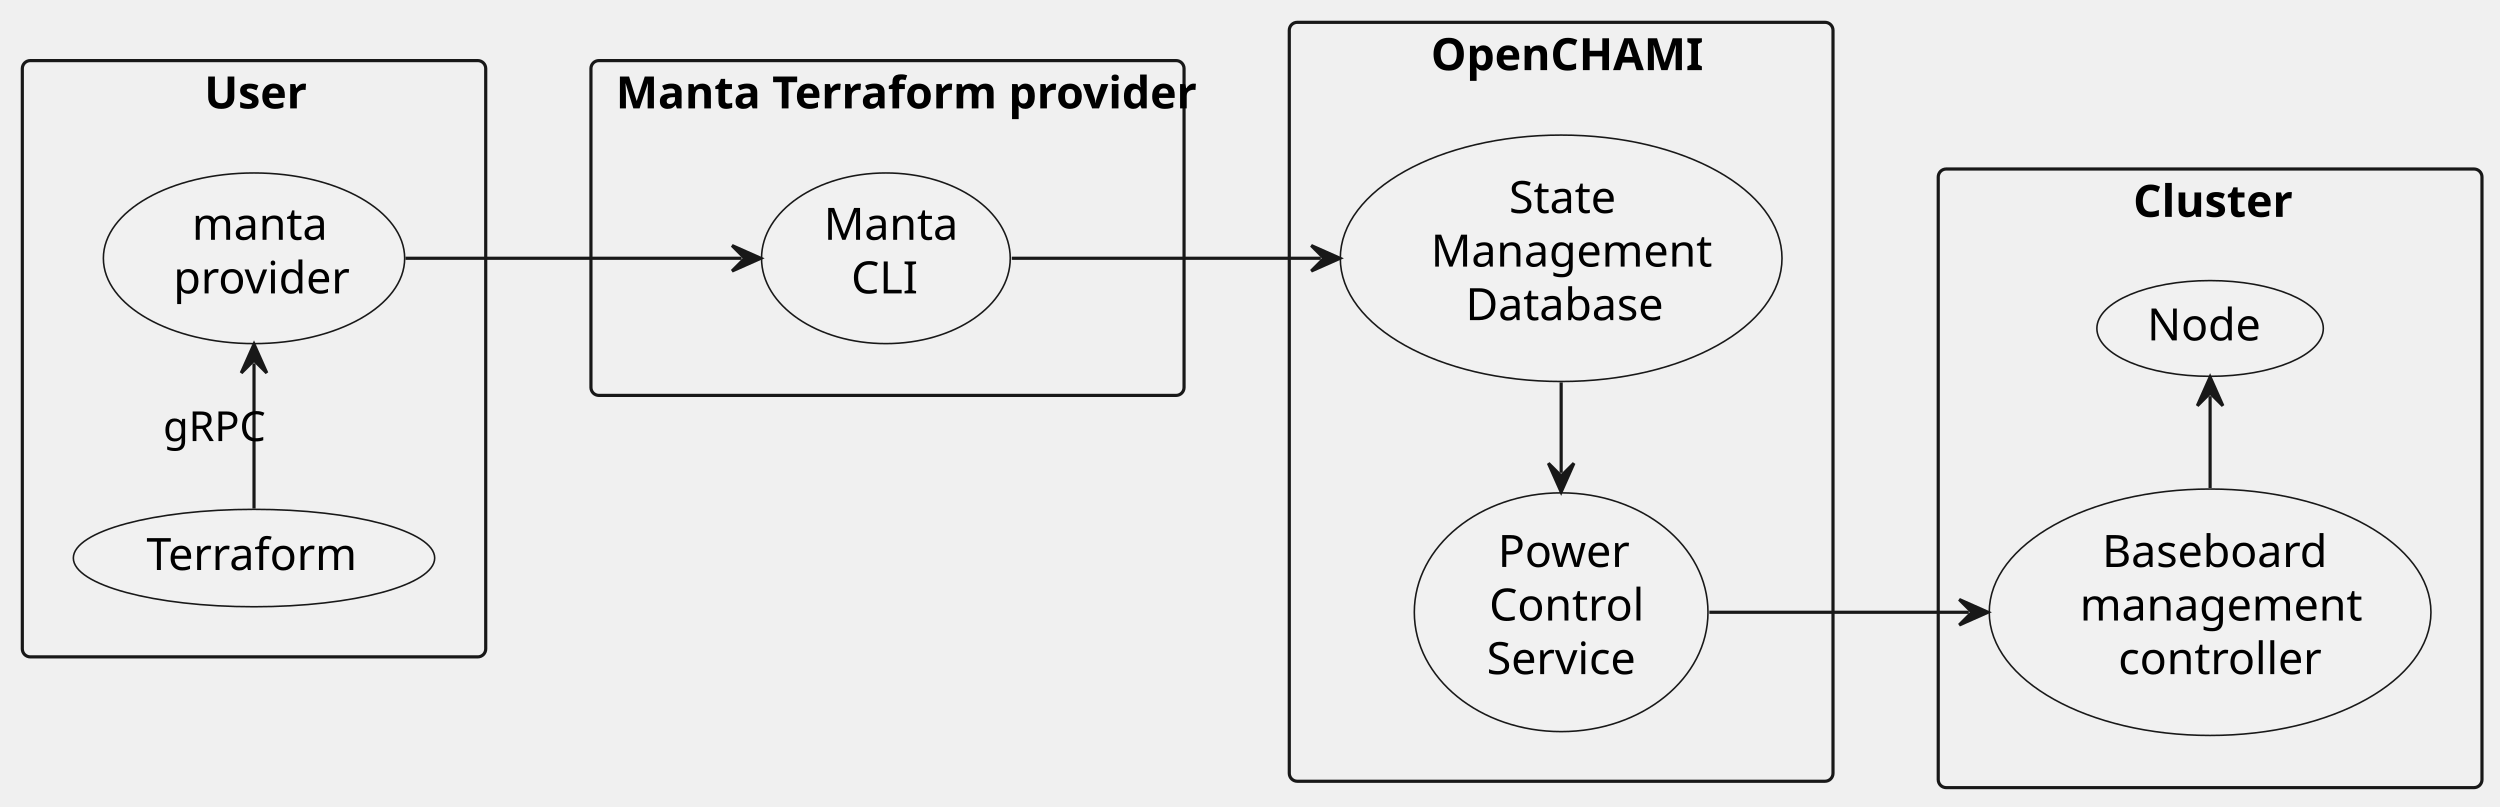
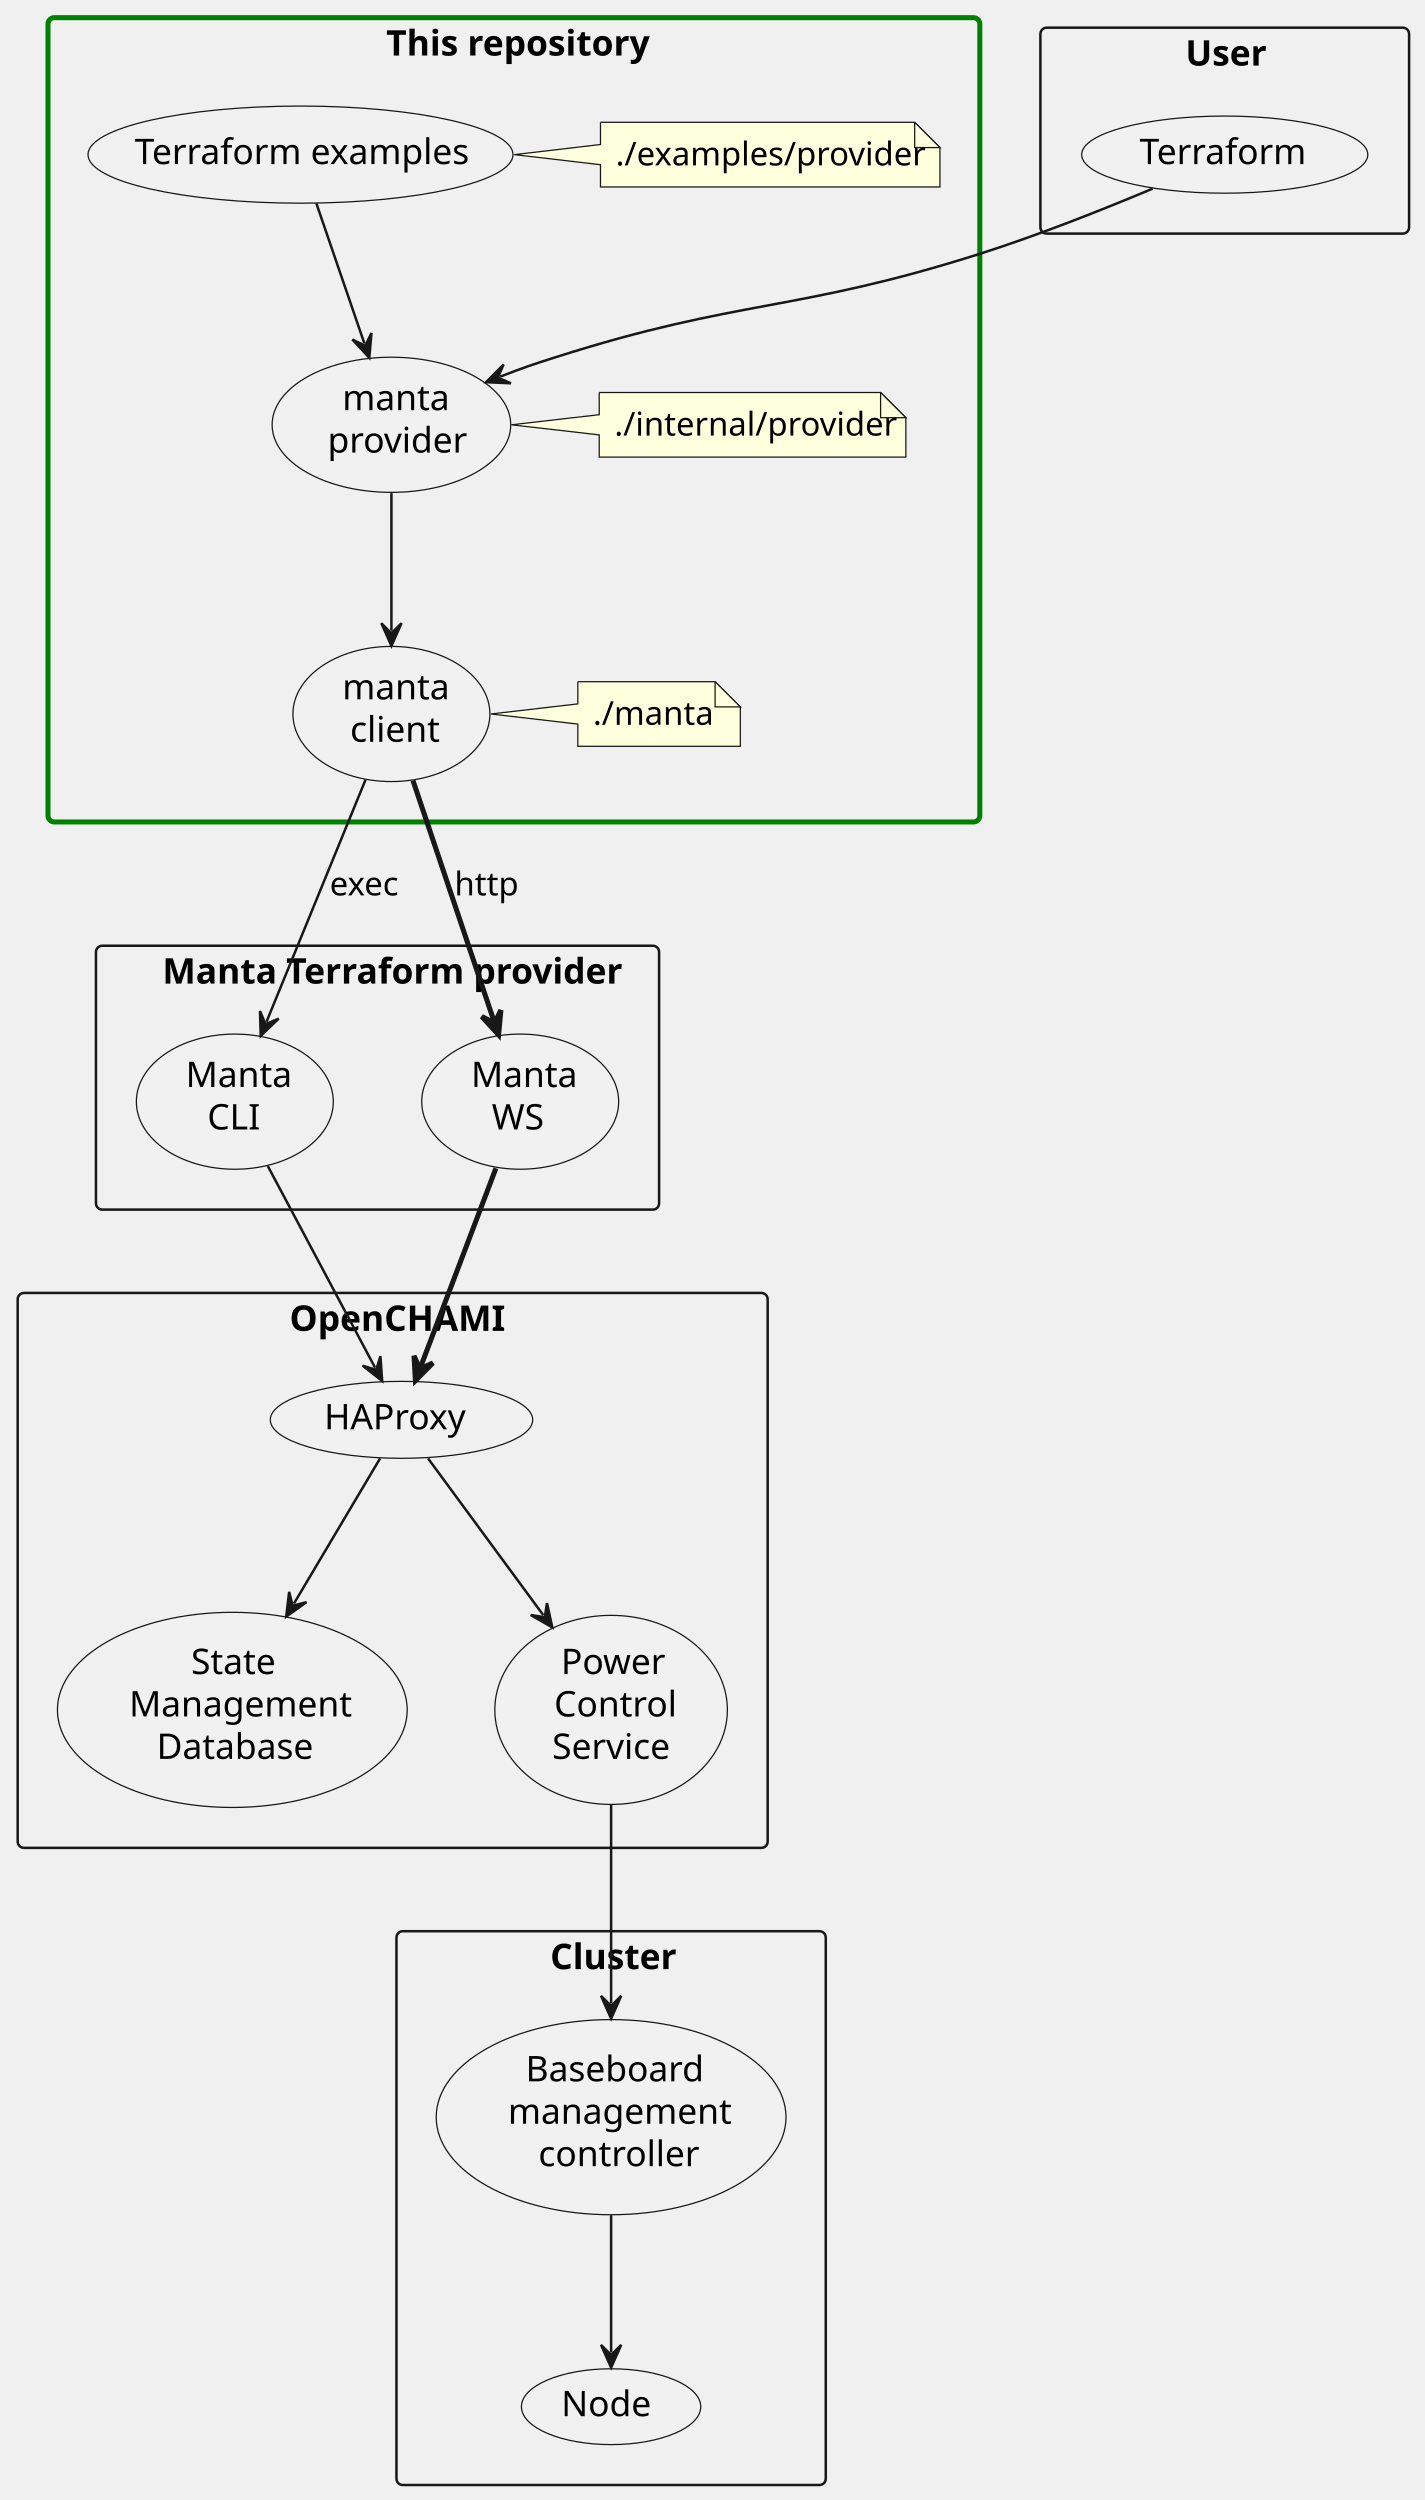
- <svg xmlns="http://www.w3.org/2000/svg" contentStyleType="text/css" data-diagram-type="DESCRIPTION" height="253px" preserveAspectRatio="none" style="width:784px;height:253px;background:#FFFFFF;" version="1.1" viewBox="0 0 784 253" width="784px" zoomAndPan="magnify">
+ <svg xmlns="http://www.w3.org/2000/svg" contentStyleType="text/css" data-diagram-type="DESCRIPTION" height="990px" preserveAspectRatio="none" style="width:564px;height:990px;background:#FFFFFF;" version="1.1" viewBox="0 0 564 990" width="564px" zoomAndPan="magnify">
  <defs />
  <g>
-     <g id="cluster_pc">
-       <rect fill="#FFFFFF" fill-opacity="0" height="187" rx="2.5" ry="2.5" style="stroke:#181818;stroke-width:1;" width="145.32" x="7" y="19" />
-       <text fill="#000000" font-family="sans-serif" font-size="14" font-weight="bold" lengthAdjust="spacing" textLength="31.122" x="64.099" y="34.006">User</text>
+     <g class="cluster" data-entity="pc" data-source-line="2" data-uid="ent0002" id="cluster_pc">
+       <rect fill="none" height="81.55" rx="2.5" ry="2.5" style="stroke:#181818;stroke-width:1;" width="146" x="412" y="10.96" />
+       <text fill="#000000" font-family="sans-serif" font-size="14" font-weight="bold" lengthAdjust="spacing" textLength="31.122" x="469.439" y="25.966">User</text>
    </g>
-     <g id="cluster_manta_terraform_provider">
-       <rect fill="#FFFFFF" fill-opacity="0" height="105" rx="2.5" ry="2.5" style="stroke:#181818;stroke-width:1;" width="186" x="185.32" y="19" />
-       <text fill="#000000" font-family="sans-serif" font-size="14" font-weight="bold" lengthAdjust="spacing" textLength="170.365" x="193.137" y="34.006">Manta Terraform provider</text>
+     <g class="cluster" data-entity="repo" data-source-line="6" data-uid="ent0004" id="cluster_repo">
+       <rect fill="none" height="318.5" rx="2.5" ry="2.5" style="stroke:#008000;stroke-width:2;" width="369" x="19" y="7" />
+       <text fill="#000000" font-family="sans-serif" font-size="14" font-weight="bold" lengthAdjust="spacing" textLength="101.136" x="152.932" y="22.006">This repository</text>
    </g>
-     <g id="cluster_openchami">
-       <rect fill="#FFFFFF" fill-opacity="0" height="238" rx="2.5" ry="2.5" style="stroke:#181818;stroke-width:1;" width="170.51" x="404.32" y="7" />
-       <text fill="#000000" font-family="sans-serif" font-size="14" font-weight="bold" lengthAdjust="spacing" textLength="81.662" x="448.744" y="22.006">OpenCHAMI</text>
+     <g class="cluster" data-entity="manta_terraform_provider" data-source-line="15" data-uid="ent0017" id="cluster_manta_terraform_provider">
+       <rect fill="none" height="104.51" rx="2.5" ry="2.5" style="stroke:#181818;stroke-width:1;" width="223" x="38" y="374.5" />
+       <text fill="#000000" font-family="sans-serif" font-size="14" font-weight="bold" lengthAdjust="spacing" textLength="170.365" x="64.317" y="389.506">Manta Terraform provider</text>
    </g>
-     <g id="cluster_cluster">
-       <rect fill="#FFFFFF" fill-opacity="0" height="194" rx="2.5" ry="2.5" style="stroke:#181818;stroke-width:1;" width="170.52" x="607.83" y="53" />
-       <text fill="#000000" font-family="sans-serif" font-size="14" font-weight="bold" lengthAdjust="spacing" textLength="48.23" x="668.975" y="68.006">Cluster</text>
+     <g class="cluster" data-entity="openchami" data-source-line="20" data-uid="ent0020" id="cluster_openchami">
+       <rect fill="none" height="219.75" rx="2.5" ry="2.5" style="stroke:#181818;stroke-width:1;" width="297" x="7" y="512.01" />
+       <text fill="#000000" font-family="sans-serif" font-size="14" font-weight="bold" lengthAdjust="spacing" textLength="81.662" x="114.669" y="527.016">OpenCHAMI</text>
    </g>
-     <g id="elem_terraform">
-       <ellipse cx="79.659" cy="175.004" fill="#F1F1F1" rx="56.658" ry="15.274" style="stroke:#181818;stroke-width:0.5;" />
-       <text fill="#000000" font-family="sans-serif" font-size="14" lengthAdjust="spacing" textLength="61.446" x="45.936" y="178.757">Terraform</text>
+     <g class="cluster" data-entity="cluster" data-source-line="26" data-uid="ent0024" id="cluster_cluster">
+       <rect fill="none" height="219.3" rx="2.5" ry="2.5" style="stroke:#181818;stroke-width:1;" width="170" x="157" y="764.76" />
+       <text fill="#000000" font-family="sans-serif" font-size="14" font-weight="bold" lengthAdjust="spacing" textLength="48.23" x="217.885" y="779.766">Cluster</text>
    </g>
-     <g id="elem_terraform_provider">
-       <ellipse cx="79.662" cy="80.999" fill="#F1F1F1" rx="47.242" ry="26.759" style="stroke:#181818;stroke-width:0.5;" />
-       <text fill="#000000" font-family="sans-serif" font-size="14" lengthAdjust="spacing" textLength="38.906" x="60.209" y="75.205">manta</text>
-       <text fill="#000000" font-family="sans-serif" font-size="14" lengthAdjust="spacing" textLength="50.568" x="54.378" y="92.005">provider</text>
+     <g class="entity" data-entity="terraform" data-source-line="3" data-uid="ent0003" id="entity_terraform">
+       <ellipse cx="484.998" cy="61.234" fill="#F1F1F1" rx="56.658" ry="15.274" style="stroke:#181818;stroke-width:0.5;" />
+       <text fill="#000000" font-family="sans-serif" font-size="14" lengthAdjust="spacing" textLength="61.446" x="451.276" y="64.987">Terraform</text>
    </g>
-     <g id="elem_manta">
-       <ellipse cx="277.816" cy="80.999" fill="#F1F1F1" rx="38.996" ry="26.759" style="stroke:#181818;stroke-width:0.5;" />
-       <text fill="#000000" font-family="sans-serif" font-size="14" lengthAdjust="spacing" textLength="38.906" x="258.363" y="75.205">Manta</text>
-       <text fill="#000000" font-family="sans-serif" font-size="14" lengthAdjust="spacing" textLength="21.784" x="266.924" y="92.005">CLI</text>
+     <g class="entity" data-entity="terraform_examples" data-source-line="7" data-uid="ent0005" id="entity_terraform_examples">
+       <ellipse cx="118.997" cy="61.229" fill="#F1F1F1" rx="84.147" ry="19.229" style="stroke:#181818;stroke-width:0.5;" />
+       <text fill="#000000" font-family="sans-serif" font-size="14" lengthAdjust="spacing" textLength="125.243" x="53.375" y="64.982">Terraform examples</text>
    </g>
-     <g id="elem_pcs">
-       <ellipse cx="489.576" cy="191.997" fill="#F1F1F1" rx="46.046" ry="37.437" style="stroke:#181818;stroke-width:0.5;" />
-       <text fill="#000000" font-family="sans-serif" font-size="14" lengthAdjust="spacing" textLength="39.676" x="469.738" y="177.803">Power</text>
-       <text fill="#000000" font-family="sans-serif" font-size="14" lengthAdjust="spacing" textLength="45.122" x="467.015" y="194.603">Control</text>
-       <text fill="#000000" font-family="sans-serif" font-size="14" lengthAdjust="spacing" textLength="46.676" x="466.238" y="211.403">Service</text>
+     <g class="entity" data-entity="GMN6" data-source-line="8" data-uid="ent0007" id="entity_GMN6">
+       <path d="M237.79,48.43 L237.79,57.23 L203.64,61.23 L237.79,65.23 L237.79,74.03 A0,0 0 0 0 237.79,74.03 L372.215,74.03 A0,0 0 0 0 372.215,74.03 L372.215,58.43 L362.215,48.43 L237.79,48.43 A0,0 0 0 0 237.79,48.43" fill="#FEFFDD" style="stroke:#181818;stroke-width:0.5;" />
+       <path d="M362.215,48.43 L362.215,58.43 L372.215,58.43 L362.215,48.43" fill="#FEFFDD" style="stroke:#181818;stroke-width:0.5;" />
+       <text fill="#000000" font-family="sans-serif" font-size="13" lengthAdjust="spacing" textLength="113.425" x="243.79" y="65.507">./examples/provider</text>
    </g>
-     <g id="elem_smd">
-       <ellipse cx="489.579" cy="80.998" fill="#F1F1F1" rx="69.258" ry="38.638" style="stroke:#181818;stroke-width:0.5;" />
-       <text fill="#000000" font-family="sans-serif" font-size="14" lengthAdjust="spacing" textLength="32.69" x="473.234" y="66.804">State</text>
-       <text fill="#000000" font-family="sans-serif" font-size="14" lengthAdjust="spacing" textLength="81.704" x="448.727" y="83.604">Management</text>
-       <text fill="#000000" font-family="sans-serif" font-size="14" lengthAdjust="spacing" textLength="59.92" x="459.619" y="100.404">Database</text>
+     <g class="entity" data-entity="terraform_manta_provider" data-source-line="9" data-uid="ent0009" id="entity_terraform_manta_provider">
+       <ellipse cx="155.002" cy="168.219" fill="#F1F1F1" rx="47.242" ry="26.759" style="stroke:#181818;stroke-width:0.5;" />
+       <text fill="#000000" font-family="sans-serif" font-size="14" lengthAdjust="spacing" textLength="38.906" x="135.549" y="162.425">manta</text>
+       <text fill="#000000" font-family="sans-serif" font-size="14" lengthAdjust="spacing" textLength="50.568" x="129.718" y="179.225">provider</text>
    </g>
-     <g id="elem_bmc">
-       <ellipse cx="693.088" cy="191.998" fill="#F1F1F1" rx="69.258" ry="38.638" style="stroke:#181818;stroke-width:0.5;" />
-       <text fill="#000000" font-family="sans-serif" font-size="14" lengthAdjust="spacing" textLength="67.704" x="659.237" y="177.804">Baseboard</text>
-       <text fill="#000000" font-family="sans-serif" font-size="14" lengthAdjust="spacing" textLength="81.704" x="652.237" y="194.604">management</text>
-       <text fill="#000000" font-family="sans-serif" font-size="14" lengthAdjust="spacing" textLength="57.568" x="664.305" y="211.404">controller</text>
+     <g class="entity" data-entity="GMN10" data-source-line="10" data-uid="ent0011" id="entity_GMN10">
+       <path d="M237.29,155.42 L237.29,164.22 L202.48,168.22 L237.29,172.22 L237.29,181.02 A0,0 0 0 0 237.29,181.02 L358.715,181.02 A0,0 0 0 0 358.715,181.02 L358.715,165.42 L348.715,155.42 L237.29,155.42 A0,0 0 0 0 237.29,155.42" fill="#FEFFDD" style="stroke:#181818;stroke-width:0.5;" />
+       <path d="M348.715,155.42 L348.715,165.42 L358.715,165.42 L348.715,155.42" fill="#FEFFDD" style="stroke:#181818;stroke-width:0.5;" />
+       <text fill="#000000" font-family="sans-serif" font-size="13" lengthAdjust="spacing" textLength="100.425" x="243.29" y="172.497">./internal/provider</text>
    </g>
-     <g id="elem_node">
-       <ellipse cx="693.086" cy="103.003" fill="#F1F1F1" rx="35.506" ry="15.013" style="stroke:#181818;stroke-width:0.5;" />
-       <text fill="#000000" font-family="sans-serif" font-size="14" lengthAdjust="spacing" textLength="33.46" x="673.356" y="106.756">Node</text>
+     <g class="entity" data-entity="terraform_manta_client" data-source-line="11" data-uid="ent0013" id="entity_terraform_manta_client">
+       <ellipse cx="154.996" cy="282.739" fill="#F1F1F1" rx="38.996" ry="26.759" style="stroke:#181818;stroke-width:0.5;" />
+       <text fill="#000000" font-family="sans-serif" font-size="14" lengthAdjust="spacing" textLength="38.906" x="135.543" y="276.945">manta</text>
+       <text fill="#000000" font-family="sans-serif" font-size="14" lengthAdjust="spacing" textLength="32.676" x="138.658" y="293.745">client</text>
    </g>
-     <g id="link_terraform_terraform_provider">
-       <path d="M79.66,159.48 C79.66,145.5 79.66,130.66 79.66,113.96 " fill="#FFFFFF" fill-opacity="0" id="terraform-to-terraform_provider" style="stroke:#181818;stroke-width:1;" />
-       <polygon fill="#181818" points="79.66,107.96,75.66,116.96,79.66,112.96,83.66,116.96,79.66,107.96" style="stroke:#181818;stroke-width:1;" />
-       <text fill="#000000" font-family="sans-serif" font-size="13" lengthAdjust="spacing" textLength="34.671" x="51.16" y="138.317">gRPC</text>
+     <g class="entity" data-entity="GMN14" data-source-line="12" data-uid="ent0015" id="entity_GMN14">
+       <path d="M228.82,269.94 L228.82,278.74 L194.34,282.74 L228.82,286.74 L228.82,295.54 A0,0 0 0 0 228.82,295.54 L293.175,295.54 A0,0 0 0 0 293.175,295.54 L293.175,279.94 L283.175,269.94 L228.82,269.94 A0,0 0 0 0 228.82,269.94" fill="#FEFFDD" style="stroke:#181818;stroke-width:0.5;" />
+       <path d="M283.175,269.94 L283.175,279.94 L293.175,279.94 L283.175,269.94" fill="#FEFFDD" style="stroke:#181818;stroke-width:0.5;" />
+       <text fill="#000000" font-family="sans-serif" font-size="13" lengthAdjust="spacing" textLength="43.355" x="234.82" y="287.017">./manta</text>
    </g>
-     <g id="link_terraform_provider_manta">
-       <path d="M127.15,81 C161.13,81 200.68,81 232.57,81 " fill="#FFFFFF" fill-opacity="0" id="terraform_provider-to-manta" style="stroke:#181818;stroke-width:1;" />
-       <polygon fill="#181818" points="238.57,81,229.57,77,233.57,81,229.57,85,238.57,81" style="stroke:#181818;stroke-width:1;" />
+     <g class="entity" data-entity="mantacli" data-source-line="16" data-uid="ent0018" id="entity_mantacli">
+       <ellipse cx="92.996" cy="436.259" fill="#F1F1F1" rx="38.996" ry="26.759" style="stroke:#181818;stroke-width:0.5;" />
+       <text fill="#000000" font-family="sans-serif" font-size="14" lengthAdjust="spacing" textLength="38.906" x="73.543" y="430.465">Manta</text>
+       <text fill="#000000" font-family="sans-serif" font-size="14" lengthAdjust="spacing" textLength="21.784" x="82.104" y="447.265">CLI</text>
    </g>
-     <g id="link_manta_smd">
-       <path d="M317.29,81 C346.03,81 380.07,81 414.21,81 " fill="#FFFFFF" fill-opacity="0" id="manta-to-smd" style="stroke:#181818;stroke-width:1;" />
-       <polygon fill="#181818" points="420.21,81,411.21,77,415.21,81,411.21,85,420.21,81" style="stroke:#181818;stroke-width:1;" />
+     <g class="entity" data-entity="mantaws" data-source-line="17" data-uid="ent0019" id="entity_mantaws">
+       <ellipse cx="205.996" cy="436.259" fill="#F1F1F1" rx="38.996" ry="26.759" style="stroke:#181818;stroke-width:0.5;" />
+       <text fill="#000000" font-family="sans-serif" font-size="14" lengthAdjust="spacing" textLength="38.906" x="186.543" y="430.465">Manta</text>
+       <text fill="#000000" font-family="sans-serif" font-size="14" lengthAdjust="spacing" textLength="22.554" x="194.719" y="447.265">WS</text>
    </g>
-     <g id="link_pcs_smd">
-       <path d="M489.58,148.28 C489.58,136.83 489.58,131.38 489.58,119.93 " fill="#FFFFFF" fill-opacity="0" id="pcs-backto-smd" style="stroke:#181818;stroke-width:1;" />
-       <polygon fill="#181818" points="489.58,154.28,493.58,145.28,489.58,149.28,485.58,145.28,489.58,154.28" style="stroke:#181818;stroke-width:1;" />
+     <g class="entity" data-entity="smd" data-source-line="21" data-uid="ent0021" id="entity_smd">
+       <ellipse cx="91.999" cy="677.118" fill="#F1F1F1" rx="69.258" ry="38.638" style="stroke:#181818;stroke-width:0.5;" />
+       <text fill="#000000" font-family="sans-serif" font-size="14" lengthAdjust="spacing" textLength="32.69" x="75.654" y="662.924">State</text>
+       <text fill="#000000" font-family="sans-serif" font-size="14" lengthAdjust="spacing" textLength="81.704" x="51.147" y="679.724">Management</text>
+       <text fill="#000000" font-family="sans-serif" font-size="14" lengthAdjust="spacing" textLength="59.92" x="62.039" y="696.524">Database</text>
    </g>
-     <g id="link_pcs_bmc">
-       <path d="M536.05,192 C561.82,192 588.58,192 617.42,192 " fill="#FFFFFF" fill-opacity="0" id="pcs-to-bmc" style="stroke:#181818;stroke-width:1;" />
-       <polygon fill="#181818" points="623.42,192,614.42,188,618.42,192,614.42,196,623.42,192" style="stroke:#181818;stroke-width:1;" />
+     <g class="entity" data-entity="pcs" data-source-line="22" data-uid="ent0022" id="entity_pcs">
+       <ellipse cx="241.996" cy="677.117" fill="#F1F1F1" rx="46.046" ry="37.437" style="stroke:#181818;stroke-width:0.5;" />
+       <text fill="#000000" font-family="sans-serif" font-size="14" lengthAdjust="spacing" textLength="39.676" x="222.158" y="662.923">Power</text>
+       <text fill="#000000" font-family="sans-serif" font-size="14" lengthAdjust="spacing" textLength="45.122" x="219.435" y="679.723">Control</text>
+       <text fill="#000000" font-family="sans-serif" font-size="14" lengthAdjust="spacing" textLength="46.676" x="218.658" y="696.523">Service</text>
    </g>
-     <g id="link_bmc_node">
-       <path d="M693.09,153.06 C693.09,141.46 693.09,135.86 693.09,124.25 " fill="#FFFFFF" fill-opacity="0" id="bmc-to-node" style="stroke:#181818;stroke-width:1;" />
-       <polygon fill="#181818" points="693.09,118.25,689.09,127.25,693.09,123.25,697.09,127.25,693.09,118.25" style="stroke:#181818;stroke-width:1;" />
+     <g class="entity" data-entity="haproxy" data-source-line="23" data-uid="ent0023" id="entity_haproxy">
+       <ellipse cx="158.998" cy="562.254" fill="#F1F1F1" rx="51.958" ry="15.234" style="stroke:#181818;stroke-width:0.5;" />
+       <text fill="#000000" font-family="sans-serif" font-size="14" lengthAdjust="spacing" textLength="55.23" x="128.383" y="566.007">HAProxy</text>
+     </g>
+     <g class="entity" data-entity="bmc" data-source-line="27" data-uid="ent0025" id="entity_bmc">
+       <ellipse cx="241.999" cy="838.398" fill="#F1F1F1" rx="69.258" ry="38.638" style="stroke:#181818;stroke-width:0.5;" />
+       <text fill="#000000" font-family="sans-serif" font-size="14" lengthAdjust="spacing" textLength="67.704" x="208.147" y="824.204">Baseboard</text>
+       <text fill="#000000" font-family="sans-serif" font-size="14" lengthAdjust="spacing" textLength="81.704" x="201.147" y="841.004">management</text>
+       <text fill="#000000" font-family="sans-serif" font-size="14" lengthAdjust="spacing" textLength="57.568" x="213.215" y="857.804">controller</text>
+     </g>
+     <g class="entity" data-entity="node" data-source-line="28" data-uid="ent0026" id="entity_node">
+       <ellipse cx="241.996" cy="953.053" fill="#F1F1F1" rx="35.506" ry="15.013" style="stroke:#181818;stroke-width:0.5;" />
+       <text fill="#000000" font-family="sans-serif" font-size="14" lengthAdjust="spacing" textLength="33.46" x="222.266" y="956.806">Node</text>
+     </g>
+     <g class="link" data-entity-1="terraform" data-entity-2="terraform_manta_provider" data-source-line="31" data-uid="lnk27" id="link_terraform_terraform_manta_provider">
+       <path d="M456.51,74.67 C437.38,82.72 411.47,93.05 388,100.51 C314.75,123.77 293.23,118.15 220,141.46 C210.98,144.33 207.008,145.666 198.078,149.156" fill="none" id="terraform-to-terraform_manta_provider" style="stroke:#181818;stroke-width:1;" />
+       <polygon fill="#181818" points="192.49,151.34,202.329,151.79,197.147,149.52,199.417,144.338,192.49,151.34" style="stroke:#181818;stroke-width:1;" />
+     </g>
+     <g class="link" data-entity-1="terraform_examples" data-entity-2="terraform_manta_provider" data-source-line="32" data-uid="lnk28" id="link_terraform_examples_terraform_manta_provider">
+       <path d="M125.27,80.52 C131.07,97.44 137.802,117.085 144.292,135.995" fill="none" id="terraform_examples-to-terraform_manta_provider" style="stroke:#181818;stroke-width:1;" />
+       <polygon fill="#181818" points="146.24,141.67,147.102,131.859,144.617,136.941,139.535,134.456,146.24,141.67" style="stroke:#181818;stroke-width:1;" />
+     </g>
+     <g class="link" data-entity-1="terraform_manta_provider" data-entity-2="terraform_manta_client" data-source-line="33" data-uid="lnk29" id="link_terraform_manta_provider_terraform_manta_client">
+       <path d="M155,195.32 C155,213.49 155,231.64 155,249.78" fill="none" id="terraform_manta_provider-to-terraform_manta_client" style="stroke:#181818;stroke-width:1;" />
+       <polygon fill="#181818" points="155,255.78,159,246.78,155,250.78,151,246.78,155,255.78" style="stroke:#181818;stroke-width:1;" />
+     </g>
+     <g class="link" data-entity-1="terraform_manta_client" data-entity-2="mantacli" data-source-line="34" data-uid="lnk30" id="link_terraform_manta_client_mantacli">
+       <path d="M144.76,308.76 C133.27,336.83 117.023,376.557 105.523,404.647" fill="none" id="terraform_manta_client-to-mantacli" style="stroke:#181818;stroke-width:1;" />
+       <polygon fill="#181818" points="103.25,410.2,110.362,403.387,105.144,405.573,102.958,400.356,103.25,410.2" style="stroke:#181818;stroke-width:1;" />
+       <text fill="#000000" font-family="sans-serif" font-size="13" lengthAdjust="spacing" textLength="27.456" x="130.55" y="354.577">exec</text>
+     </g>
+     <g class="link" data-entity-1="terraform_manta_client" data-entity-2="mantaws" data-source-line="35" data-uid="lnk31" id="link_terraform_manta_client_mantaws">
+       <path d="M163.54,309.1 C172.95,337.07 186.095,376.124 195.525,404.124" fill="none" id="terraform_manta_client-to-mantaws" style="stroke:#181818;stroke-width:2;" />
+       <polygon fill="#181818" points="197.44,409.81,198.358,400.004,195.844,405.072,190.777,402.557,197.44,409.81" style="stroke:#181818;stroke-width:2;" />
+       <text fill="#000000" font-family="sans-serif" font-size="13" lengthAdjust="spacing" textLength="21.684" x="179.97" y="354.577">http</text>
+     </g>
+     <g class="link" data-entity-1="mantacli" data-entity-2="haproxy" data-source-line="36" data-uid="lnk32" id="link_mantacli_haproxy">
+       <path d="M106.04,461.75 C119.56,487.16 137.431,520.733 148.521,541.573" fill="none" id="mantacli-to-haproxy" style="stroke:#181818;stroke-width:1;" />
+       <polygon fill="#181818" points="151.34,546.87,150.643,537.046,148.991,542.456,143.581,540.804,151.34,546.87" style="stroke:#181818;stroke-width:1;" />
+     </g>
+     <g class="link" data-entity-1="mantaws" data-entity-2="haproxy" data-source-line="37" data-uid="lnk33" id="link_mantaws_haproxy">
+       <path d="M196.38,462.65 C186.76,488.01 174.447,520.5 166.627,541.13" fill="none" id="mantaws-to-haproxy" style="stroke:#181818;stroke-width:2;" />
+       <polygon fill="#181818" points="164.5,546.74,171.43,539.742,166.272,542.065,163.95,536.907,164.5,546.74" style="stroke:#181818;stroke-width:2;" />
+     </g>
+     <g class="link" data-entity-1="haproxy" data-entity-2="smd" data-source-line="38" data-uid="lnk34" id="link_haproxy_smd">
+       <path d="M150.51,577.54 C141.22,593.2 129.013,613.761 116.403,635.001" fill="none" id="haproxy-to-smd" style="stroke:#181818;stroke-width:1;" />
+       <polygon fill="#181818" points="113.34,640.16,121.374,634.463,115.892,635.861,114.495,630.379,113.34,640.16" style="stroke:#181818;stroke-width:1;" />
+     </g>
+     <g class="link" data-entity-1="haproxy" data-entity-2="pcs" data-source-line="39" data-uid="lnk35" id="link_haproxy_pcs">
+       <path d="M169.51,577.54 C181.81,594.27 198.994,617.648 215.154,639.607" fill="none" id="haproxy-to-pcs" style="stroke:#181818;stroke-width:1;" />
+       <polygon fill="#181818" points="218.71,644.44,216.597,634.82,215.746,640.413,210.154,639.562,218.71,644.44" style="stroke:#181818;stroke-width:1;" />
+     </g>
+     <g class="link" data-entity-1="pcs" data-entity-2="bmc" data-source-line="40" data-uid="lnk36" id="link_pcs_bmc">
+       <path d="M242,714.66 C242,740.01 242,767.7 242,793.36" fill="none" id="pcs-to-bmc" style="stroke:#181818;stroke-width:1;" />
+       <polygon fill="#181818" points="242,799.36,246,790.36,242,794.36,238,790.36,242,799.36" style="stroke:#181818;stroke-width:1;" />
+     </g>
+     <g class="link" data-entity-1="bmc" data-entity-2="node" data-source-line="41" data-uid="lnk37" id="link_bmc_node">
+       <path d="M242,877.22 C242,897.93 242,916.39 242,931.57" fill="none" id="bmc-to-node" style="stroke:#181818;stroke-width:1;" />
+       <polygon fill="#181818" points="242,937.57,246,928.57,242,932.57,238,928.57,242,937.57" style="stroke:#181818;stroke-width:1;" />
    </g>
  </g>
</svg>
